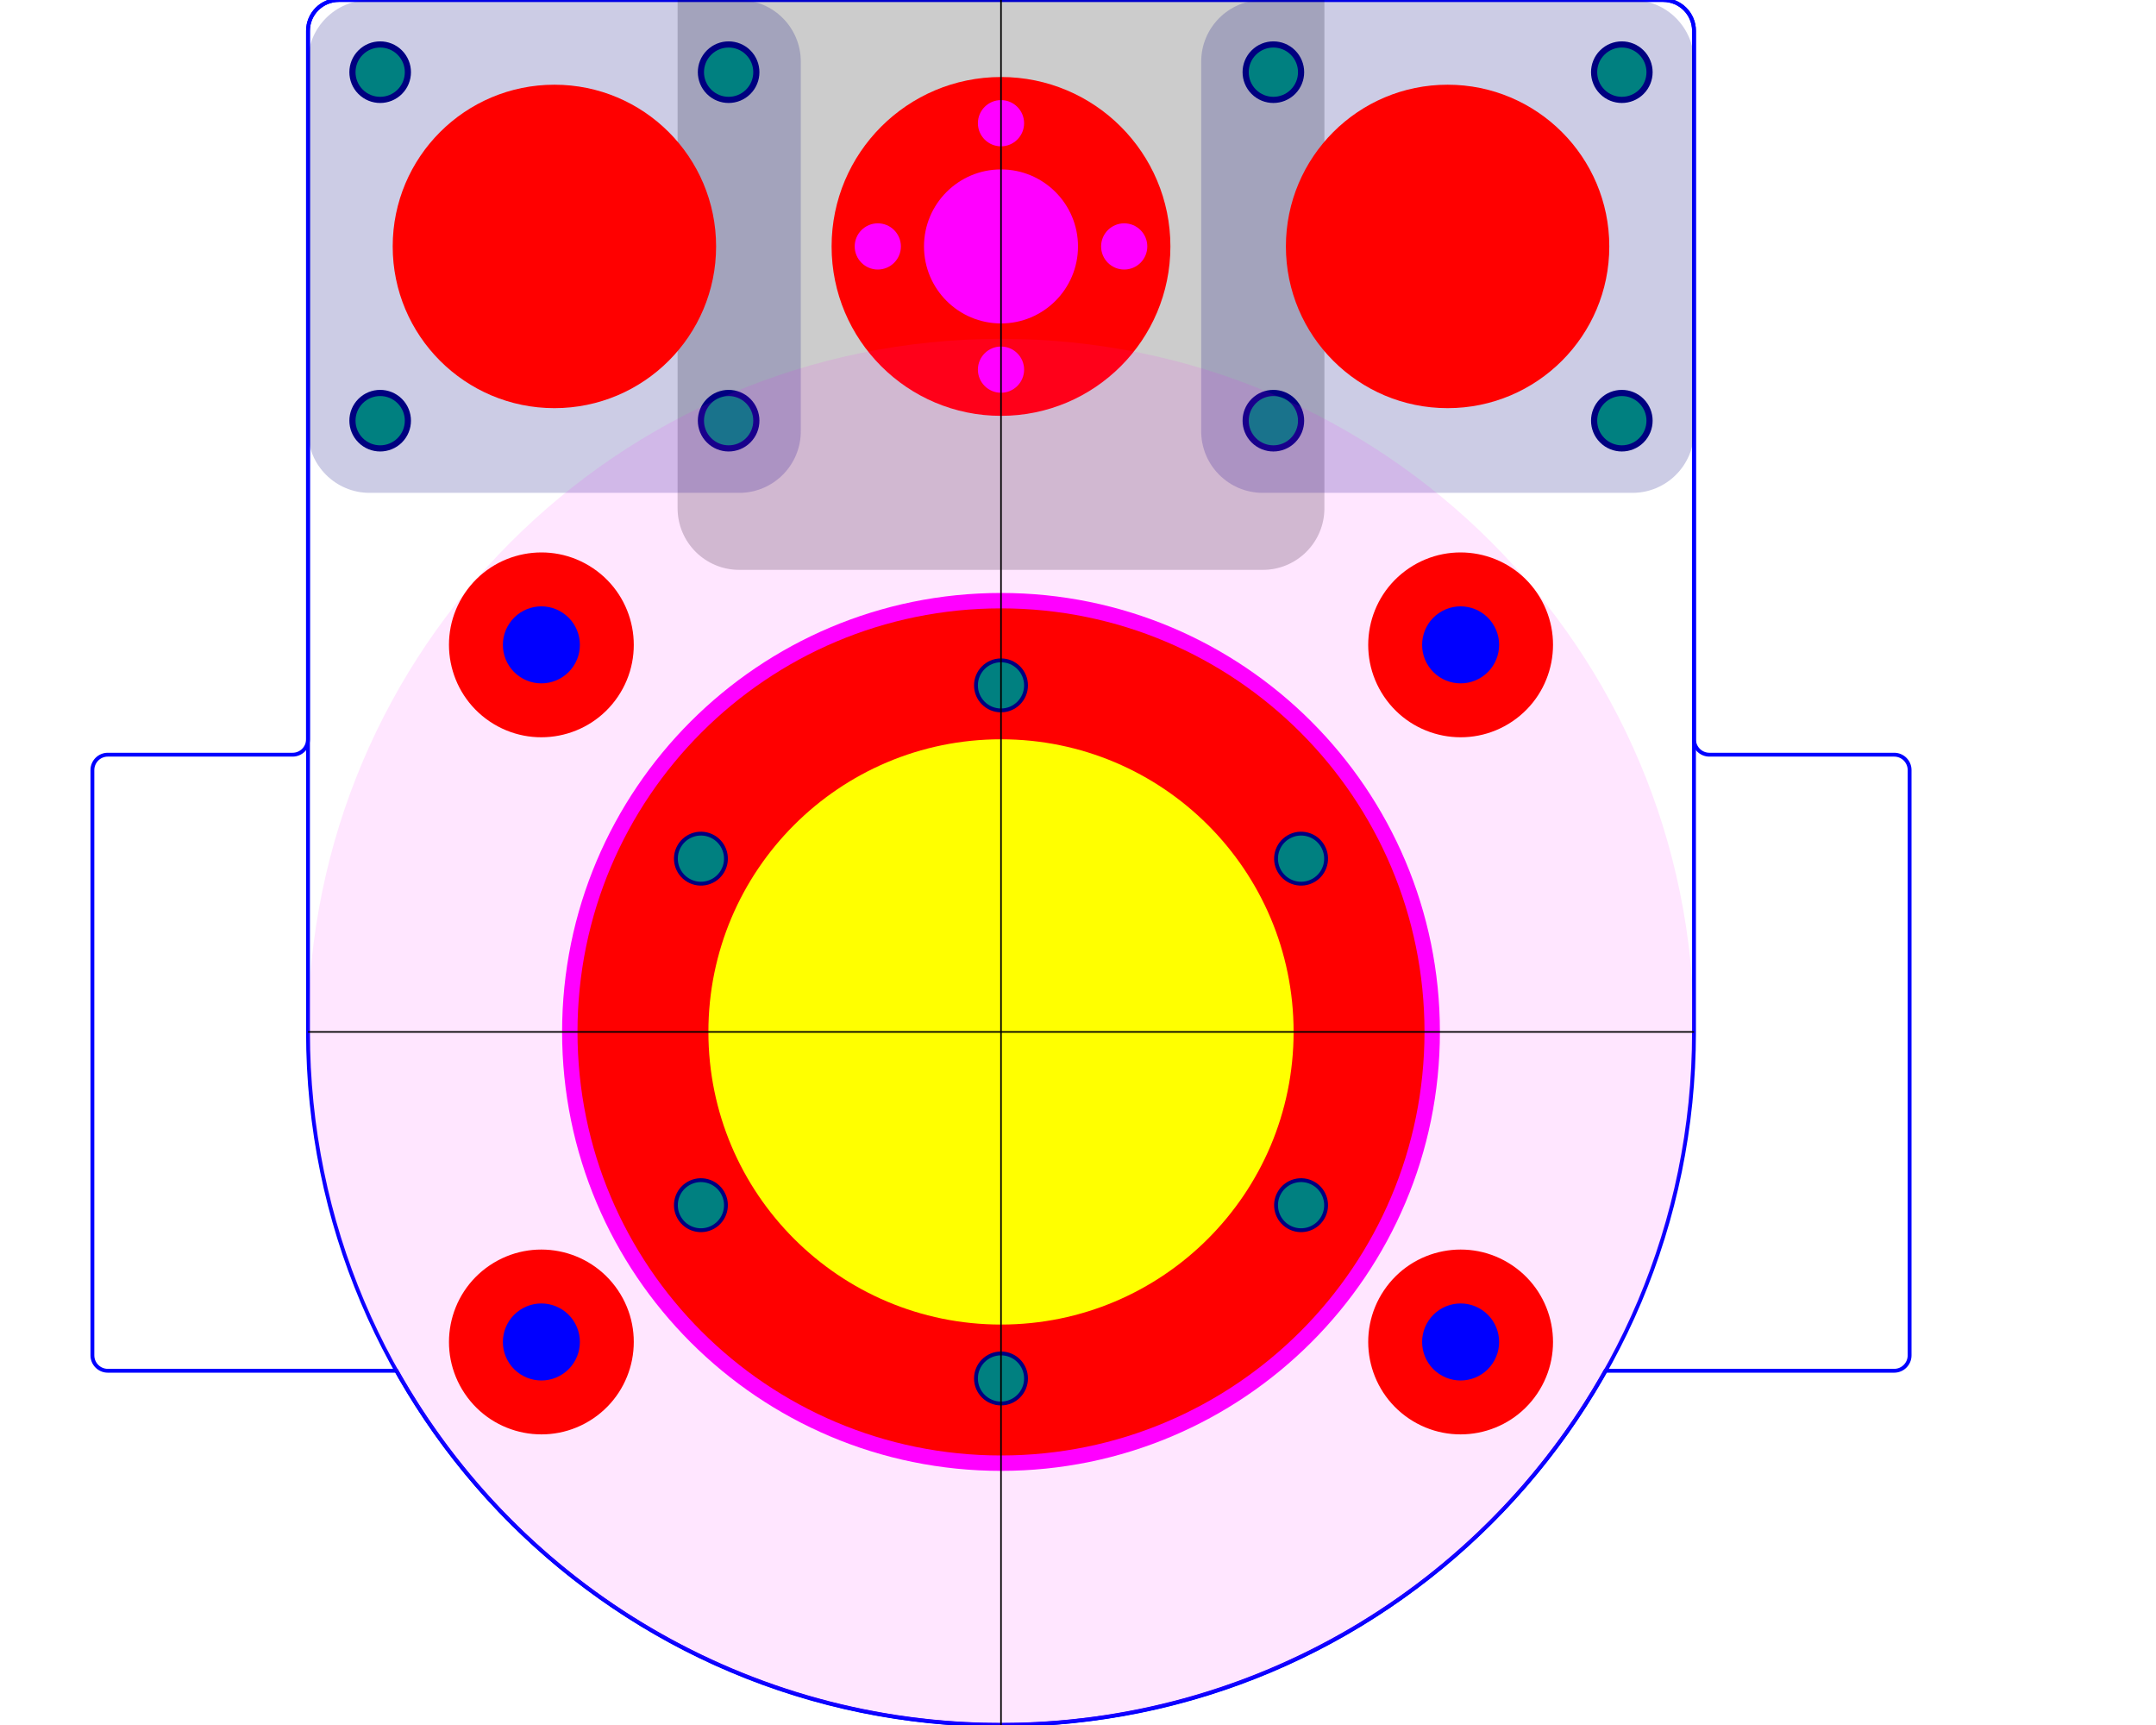
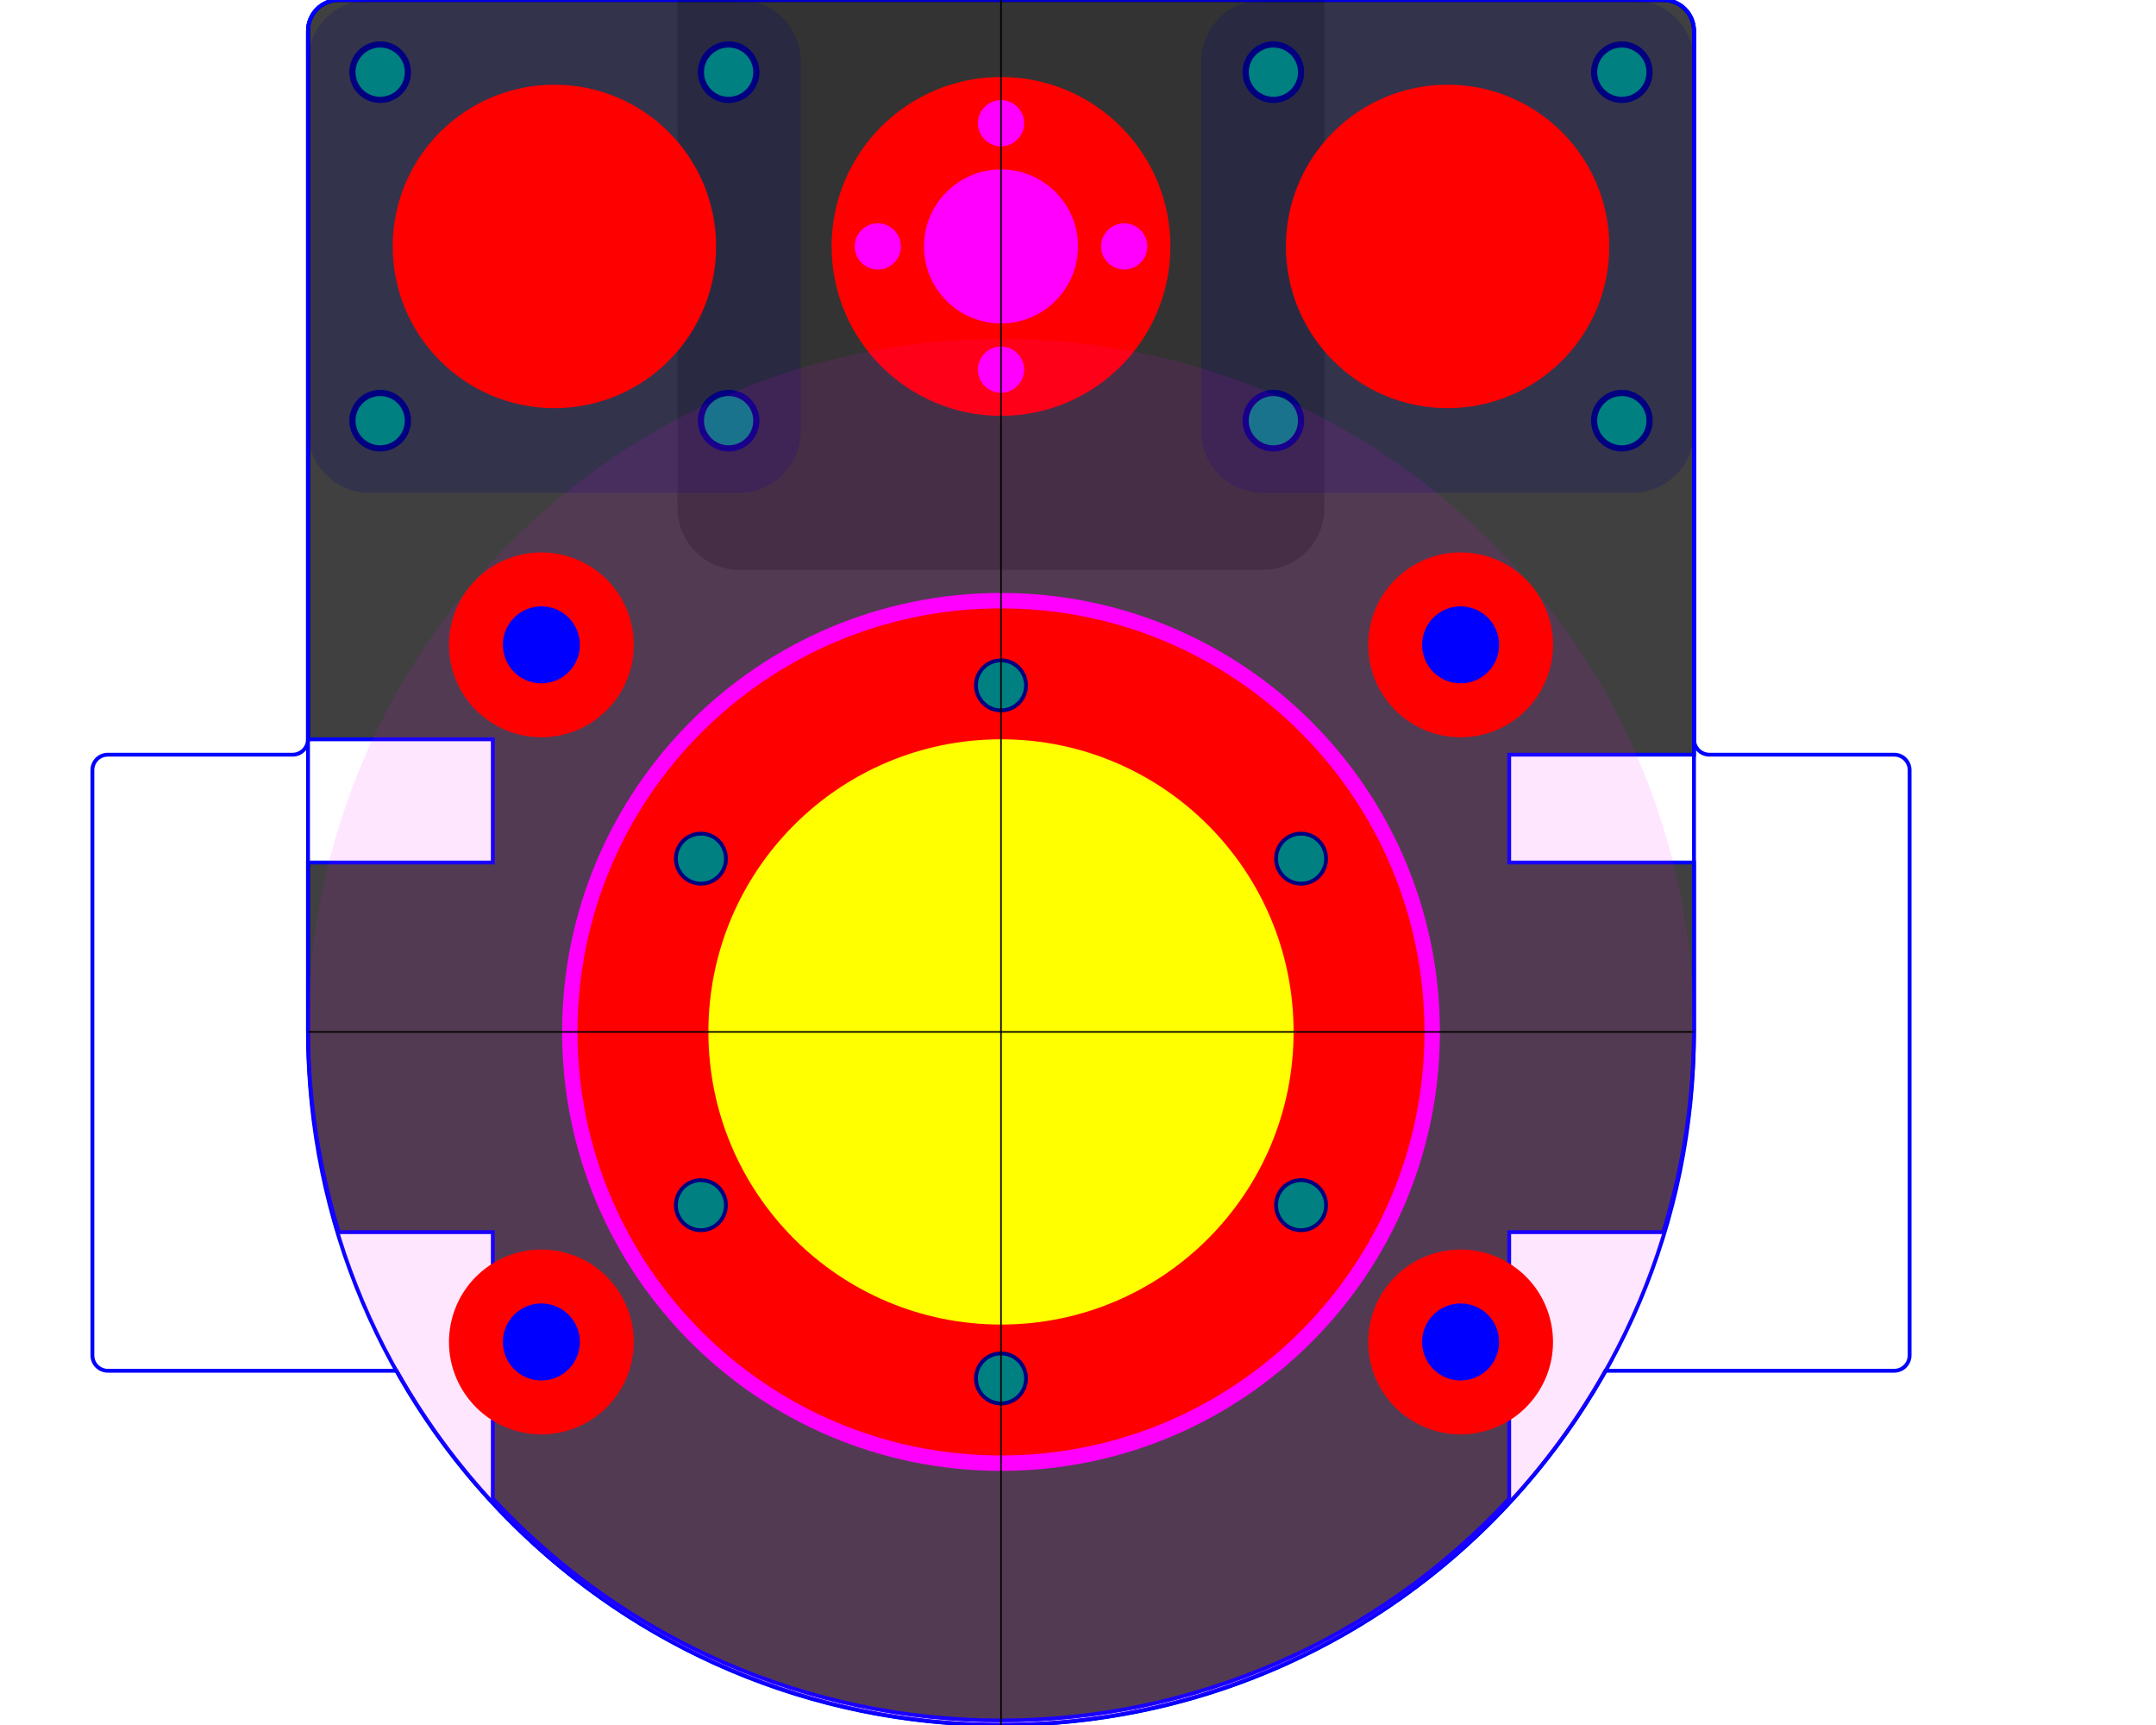
<svg xmlns="http://www.w3.org/2000/svg" version="1.1" width="140mm" height="112mm" viewBox="0 0 140 112" id="spindle-D55-holder-with-clamp">
  <defs id="defs">
    <circle id="screw_central_hole_ref" style="fill:#ff0000;fill-opacity:1" cx="0" cy="0" r="11" />
    <circle id="backlash_item_hole_10.0mm" style="fill:#ff00ff;fill-opacity:1" cx="0" cy="0" r="5.0" />
    <circle id="backlash_item_screw_3.0mm" style="fill:#ff00ff;fill-opacity:1" cx="0" cy="0" r="1.5" />
    <rect id="bearing_base_ref" style="fill:#000080;fill-opacity:0.2" width="32" height="32" x="0" y="0" rx="4" ry="4" />
    <circle id="bearing_cylinder" style="fill:#ff0000;fill-opacity:1" cx="0" cy="0" r="10.5" />
    <circle id="bearing_screw_4.0mm" style="fill:#000080;fill-opacity:1" cx="0" cy="0" r="2.0" />
    <circle id="bearing_screw_gew_3.2mm" style="fill:#008080;fill-opacity:1" cx="0" cy="0" r="1.60" />
    <circle id="spacer_pocket_6.0mm" style="fill:#ff0000;fill-opacity:1" cx="0" cy="0" r="6" />
    <circle id="spacer_screw_5.0mm" style="fill:#0000ff;fill-opacity:1" cx="0" cy="0" r="2.5" />
    <circle id="spindle_screw_3.5mm" style="fill:#000080;fill-opacity:1" cx="0" cy="0" r="1.75" />
    <circle id="spindle_screw_gew_3.0mm" style="fill:#008080;fill-opacity:1" cx="0" cy="0" r="1.50" />
  </defs>
  <g id="layer1" transform="translate(20 0)">
    <path id="contour" style="fill:none;stroke:#0000ff;stroke-width:0.25" d="M 2.0,0.0     h 86       a 2 2 0 0 1 2 2     v 65     a 45,45 0 0 1 -90,0     v -65     a 2 2 0 0 1 2 -2    z" />
    <path id="contour_with_clamps" style="fill:none;stroke:#0000ff;stroke-width:0.25" d="M 2.0,0.0     h 86       a 2 2 0 0 1 2 2       v 46       a 1 1 0 0 0 1 1        h 12       a 1 1 0 0 1 1 1       v 38       a 1 1 0 0 1 -1 1       h -18.75       a  45,45 0 0 1  -78.5,0       h -18.75       a 1 1 0 0 1 -1 -1        v -38       a 1 1 0 0 1 1 -1        h 12       a 1 1 0 0 0 1 -1        v -46       a 2 2 0 0 1 2 -2       " />
+     <path id="contour_no_clamps" style="fill:#000000;fill-opacity:0.75;stroke:#0000ff;stroke-width:0.25" d="M 2 0 l 86 0 a 2 2 0 0 1 2 2 v 47 h -12 v 7 h 12 l 0 11 a 45 45 0 0 1 -2 13 h -10 v 17.3 a 45 45 0 0 1 -66 0 v -17.3 h -10 a 45 45 0 0 1 -2 -13 v -11 h 12 v -8 h -12 v -46 a 2 2 0 0 1 2 -2 z" />
    <g id="layer_motor" transform="translate(24,-5)">
-       <rect rx="4" ry="4" width="42" height="42" style="fill:#000000; fill-opacity:0.2" />
+       <rect rx="4" ry="4" width="42" height="42" x="0" y="0" style="fill:#000000; fill-opacity:0.2" />
    </g>
    <g id="backlash" transform="translate(45,16)">
      <use href="#screw_central_hole_ref" id="screw_central_hole" />
      <use href="#backlash_item_hole_10.0mm" id="backlash_item_hole" />
      <use href="#backlash_item_screw_3.0mm" transform="rotate(0)   translate(8,0)" id="backlash_item_screw_3.0mm_E" />
      <use href="#backlash_item_screw_3.0mm" transform="rotate(90)  translate(8,0)" id="backlash_item_screw_3.0mm_S" />
      <use href="#backlash_item_screw_3.0mm" transform="rotate(180) translate(8,0)" id="backlash_item_screw_3.0mm_W" />
      <use href="#backlash_item_screw_3.0mm" transform="rotate(270) translate(8,0)" id="backlash_item_screw_3.0mm_N" />
    </g>
    <g id="bearing_1" transform="translate(0,0)">
      <use href="#bearing_base_ref" id="bearing_1_base" />
      <g id="bearing_1_items" transform="translate(16,16)">
        <use href="#bearing_cylinder" id="bearing_1_cylinder" />
        <use href="#bearing_screw_4.0mm" transform="rotate( 45) translate(16 0)" id="bearing_1_screw_4.0mm_SE" />
        <use href="#bearing_screw_4.0mm" transform="rotate(135) translate(16 0)" id="bearing_1_screw_4.0mm_SW" />
        <use href="#bearing_screw_4.0mm" transform="rotate(225) translate(16 0)" id="bearing_1_screw_4.0mm_NW" />
        <use href="#bearing_screw_4.0mm" transform="rotate(315) translate(16 0)" id="bearing_1_screw_4.0mm_NE" />
        <use href="#bearing_screw_gew_3.2mm" transform="rotate( 45) translate(16 0)" id="bearing_1_screw_gew_3.2mm_SE" />
        <use href="#bearing_screw_gew_3.2mm" transform="rotate(135) translate(16 0)" id="bearing_1_screw_gew_3.2mm_SW" />
        <use href="#bearing_screw_gew_3.2mm" transform="rotate(225) translate(16 0)" id="bearing_1_screw_gew_3.2mm_NW" />
        <use href="#bearing_screw_gew_3.2mm" transform="rotate(315) translate(16 0)" id="bearing_1_screw_gew_3.2mm_NE" />
      </g>
    </g>
    <g id="bearing_2" transform="translate(58,0)">
      <use href="#bearing_base_ref" id="bearing_2_base" />
      <g id="bearing_2_items" transform="translate(16,16)">
        <use href="#bearing_cylinder" id="bearing_2_cylinder" />
        <use href="#bearing_screw_4.0mm" transform="rotate( 45) translate(16 0)" id="bearing_2_screw_4.0mm_SE" />
        <use href="#bearing_screw_4.0mm" transform="rotate(135) translate(16 0)" id="bearing_2_screw_4.0mm_SW" />
        <use href="#bearing_screw_4.0mm" transform="rotate(225) translate(16 0)" id="bearing_2_screw_4.0mm_NW" />
        <use href="#bearing_screw_4.0mm" transform="rotate(315) translate(16 0)" id="bearing_2_screw_4.0mm_NE" />
        <use href="#bearing_screw_gew_3.2mm" transform="rotate( 45) translate(16 0)" id="bearing_2_screw_gew_3.2mm_SE" />
        <use href="#bearing_screw_gew_3.2mm" transform="rotate(135) translate(16 0)" id="bearing_2_screw_gew_3.2mm_SW" />
        <use href="#bearing_screw_gew_3.2mm" transform="rotate(225) translate(16 0)" id="bearing_2_screw_gew_3.2mm_NW" />
        <use href="#bearing_screw_gew_3.2mm" transform="rotate(315) translate(16 0)" id="bearing_2_screw_gew_3.2mm_NE" />
      </g>
    </g>
    <g id="spindle_center" transform="translate(45,67)">
      <circle id="large_circle_indicator" style="fill:#ff00ff;fill-opacity:0.1" r="45.0" />
      <circle id="spindle-hole2" style="fill:#ff00ff;fill-opacity:1" r="28.5" />
      <circle id="spindle-hole" style="fill:#ff0000;fill-opacity:1" r="27.5" />
      <circle id="spindle-small-base" style="fill:#ffff00;fill-opacity:1" r="19.0" />
      <use href="#spindle_screw_3.5mm" transform="rotate(0)   translate(0.0 -22.5)" id="spindle_screw_3.5mm_NN" />
      <use href="#spindle_screw_3.5mm" transform="rotate(60)  translate(0.0 -22.5)" id="spindle_screw_3.5mm_1" />
      <use href="#spindle_screw_3.5mm" transform="rotate(120) translate(0.0 -22.5)" id="spindle_screw_3.5mm_2" />
      <use href="#spindle_screw_3.5mm" transform="rotate(180) translate(0.0 -22.5)" id="spindle_screw_3.5mm_SS" />
      <use href="#spindle_screw_3.5mm" transform="rotate(240) translate(0.0 -22.5)" id="spindle_screw_3.5mm_3" />
      <use href="#spindle_screw_3.5mm" transform="rotate(300) translate(0.0 -22.5)" id="spindle_screw_3.5mm_4" />
      <use href="#spindle_screw_gew_3.0mm" transform="rotate(0)   translate(0.0 -22.5)" id="spindle_screw_gew_3.0mm_NN" />
      <use href="#spindle_screw_gew_3.0mm" transform="rotate(60)  translate(0.0 -22.5)" id="spindle_screw_gew_3.0mm_1" />
      <use href="#spindle_screw_gew_3.0mm" transform="rotate(120) translate(0.0 -22.5)" id="spindle_screw_gew_3.0mm_2" />
      <use href="#spindle_screw_gew_3.0mm" transform="rotate(180) translate(0.0 -22.5)" id="spindle_screw_gew_3.0mm_SS" />
      <use href="#spindle_screw_gew_3.0mm" transform="rotate(240) translate(0.0 -22.5)" id="spindle_screw_gew_3.0mm_3" />
      <use href="#spindle_screw_gew_3.0mm" transform="rotate(300) translate(0.0 -22.5)" id="spindle_screw_gew_3.0mm_4" />
    </g>
    <g id="spacers" transform="translate(45,67)">
      <use href="#spacer_pocket_6.0mm" transform="rotate(34) translate(36 0)" id="spacer_pocket_SW" />
      <use href="#spacer_pocket_6.0mm" transform="translate(0 -5) rotate(-34) translate(36 0)" id="spacer_pocket_NW" />
      <use href="#spacer_pocket_6.0mm" transform="translate(0 -5) rotate(34) translate(-36 0)" id="spacer_pocket_NE" />
      <use href="#spacer_pocket_6.0mm" transform="rotate(-34) translate(-36 0)" id="spacer_pocket_SE" />
      <use href="#spacer_screw_5.0mm" transform="rotate(34) translate(36 0)" id="spacer_screw_5.0mm_SW" />
      <use href="#spacer_screw_5.0mm" transform="translate(0 -5) rotate(-34) translate(36 0)" id="spacer_screw_5.0mm_NW" />
      <use href="#spacer_screw_5.0mm" transform="translate(0 -5) rotate(34) translate(-36 0)" id="spacer_screw_5.0mm_NE" />
      <use href="#spacer_screw_5.0mm" transform="rotate(-34) translate(-36 0)" id="spacer_screw_5.0mm_SE" />
    </g>
    <g id="lines_ref">
      <path id="horizontal_line" style="fill:none;stroke:#000000;stroke-width:0.1" d="M 0,67 90,67" />
      <path id="vertical_line" style="fill:none;stroke:#000000;stroke-width:0.1" d="M 45,0 45,112" />
    </g>
  </g>
</svg>
